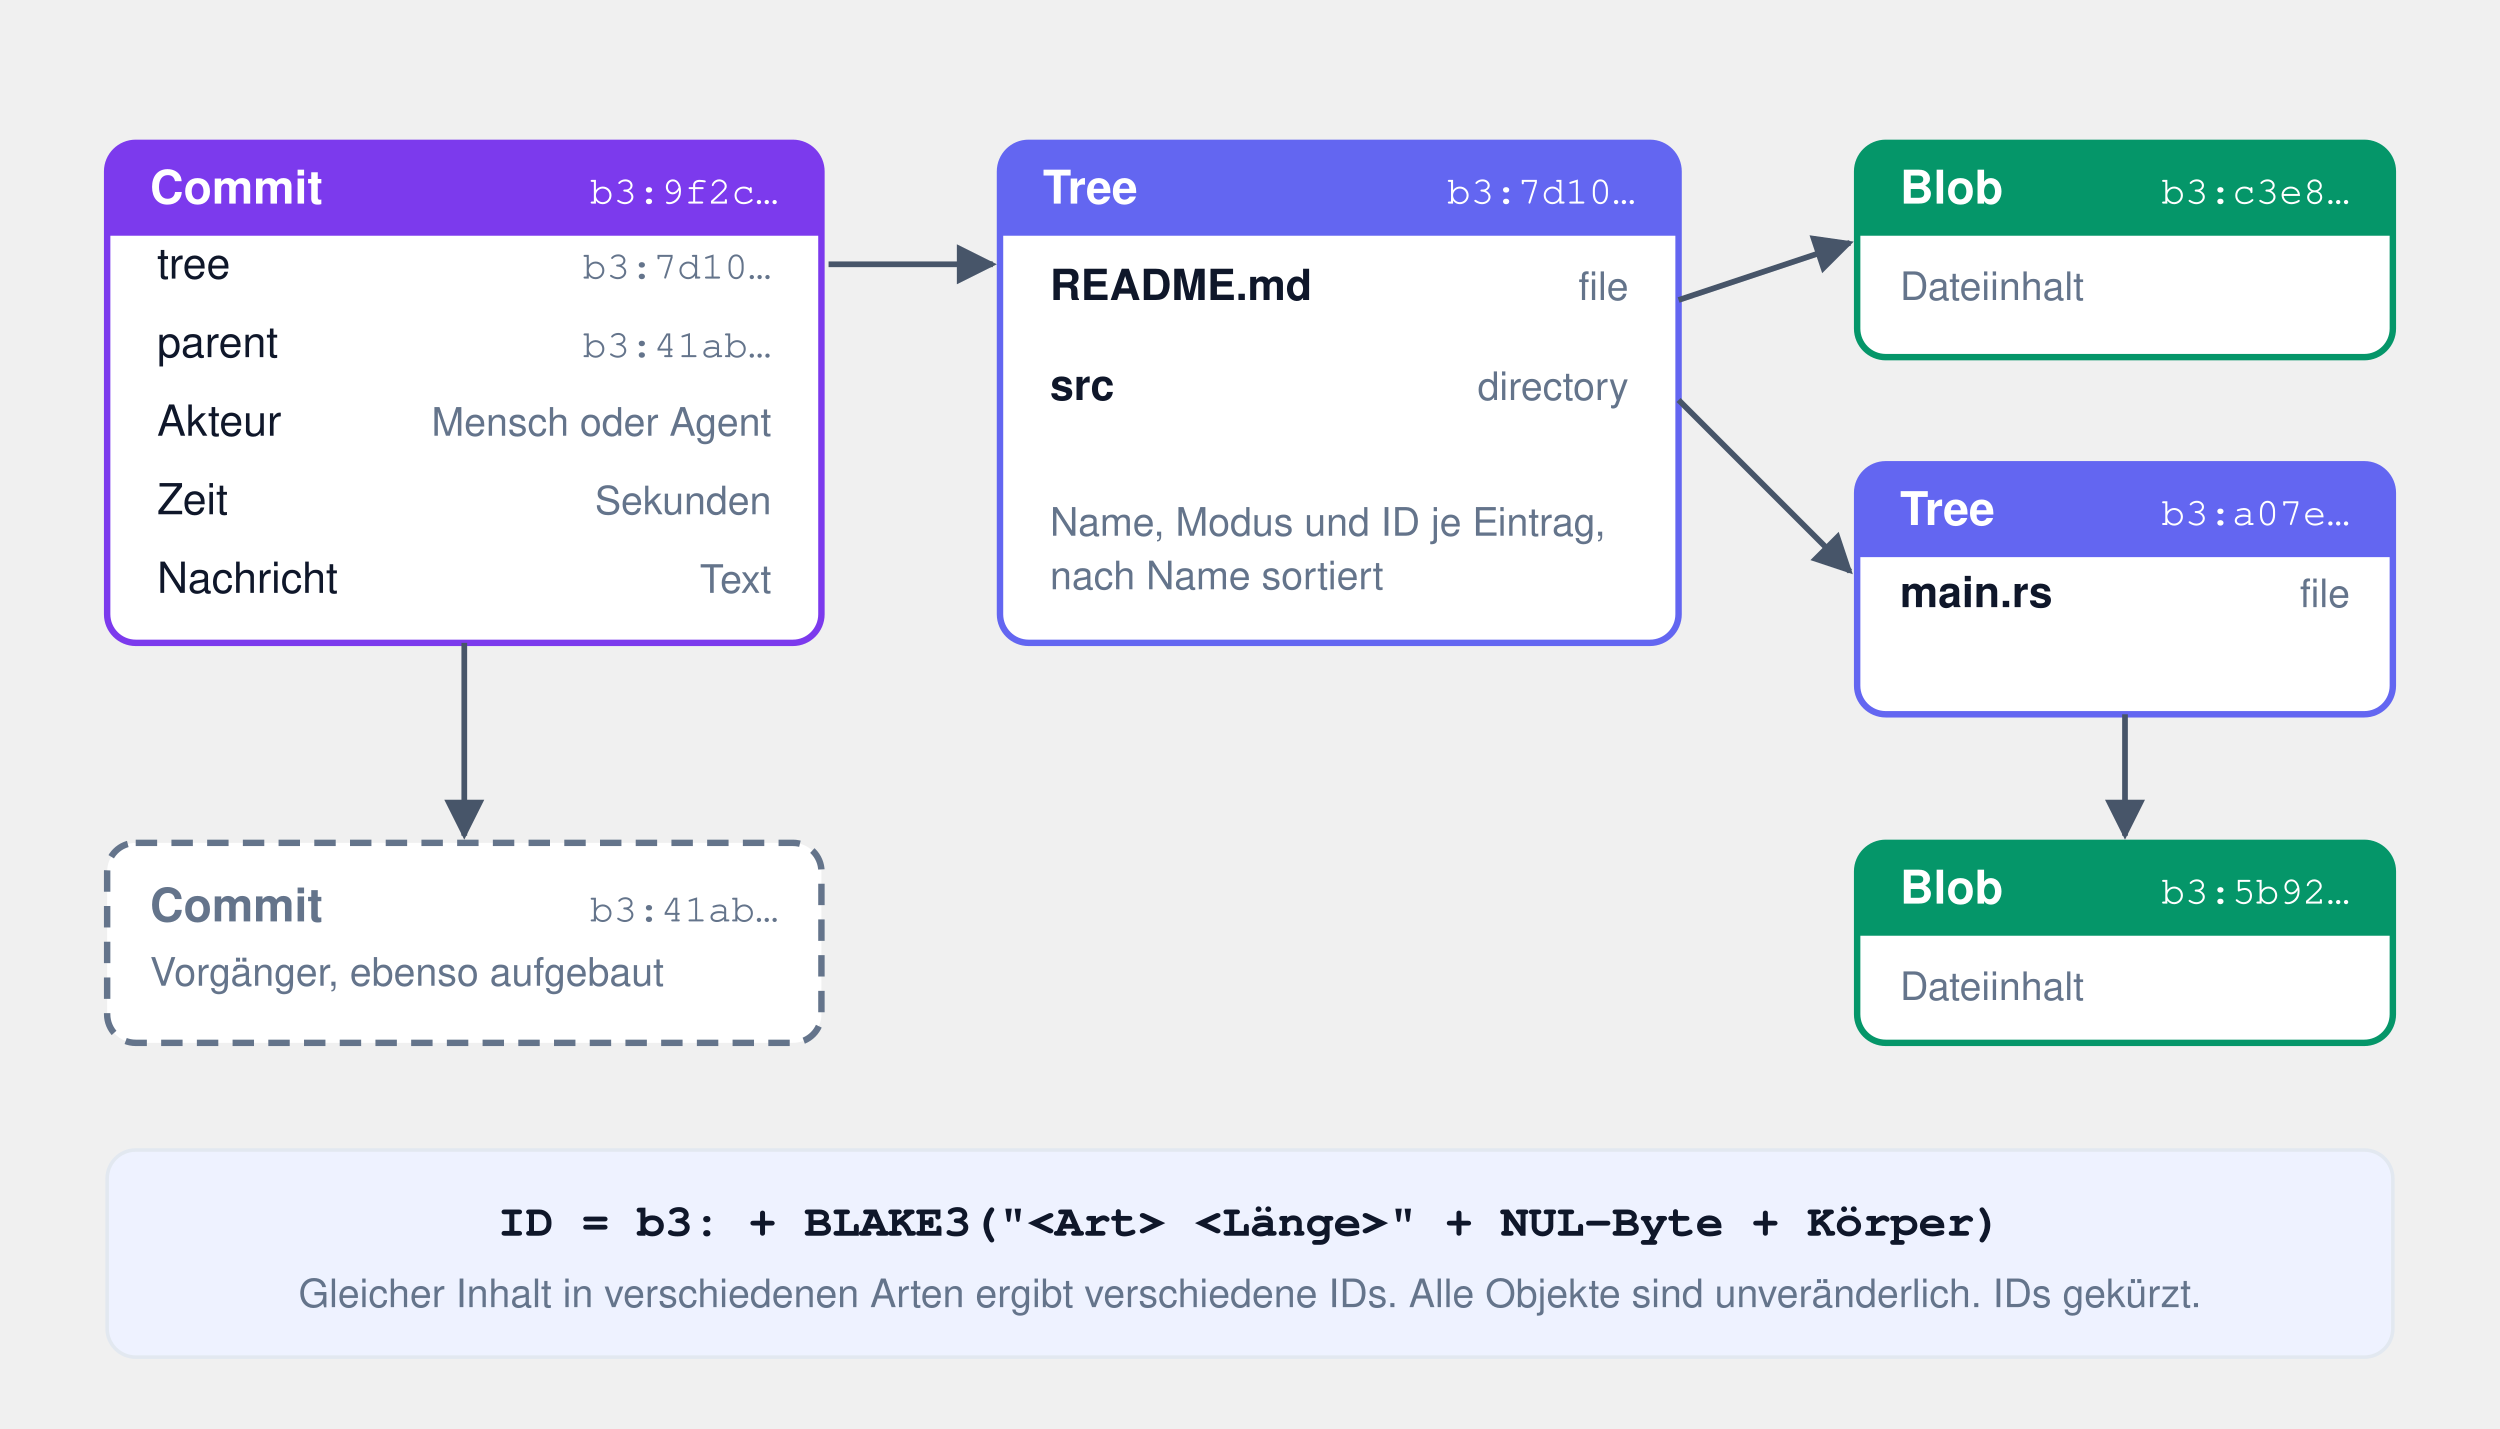
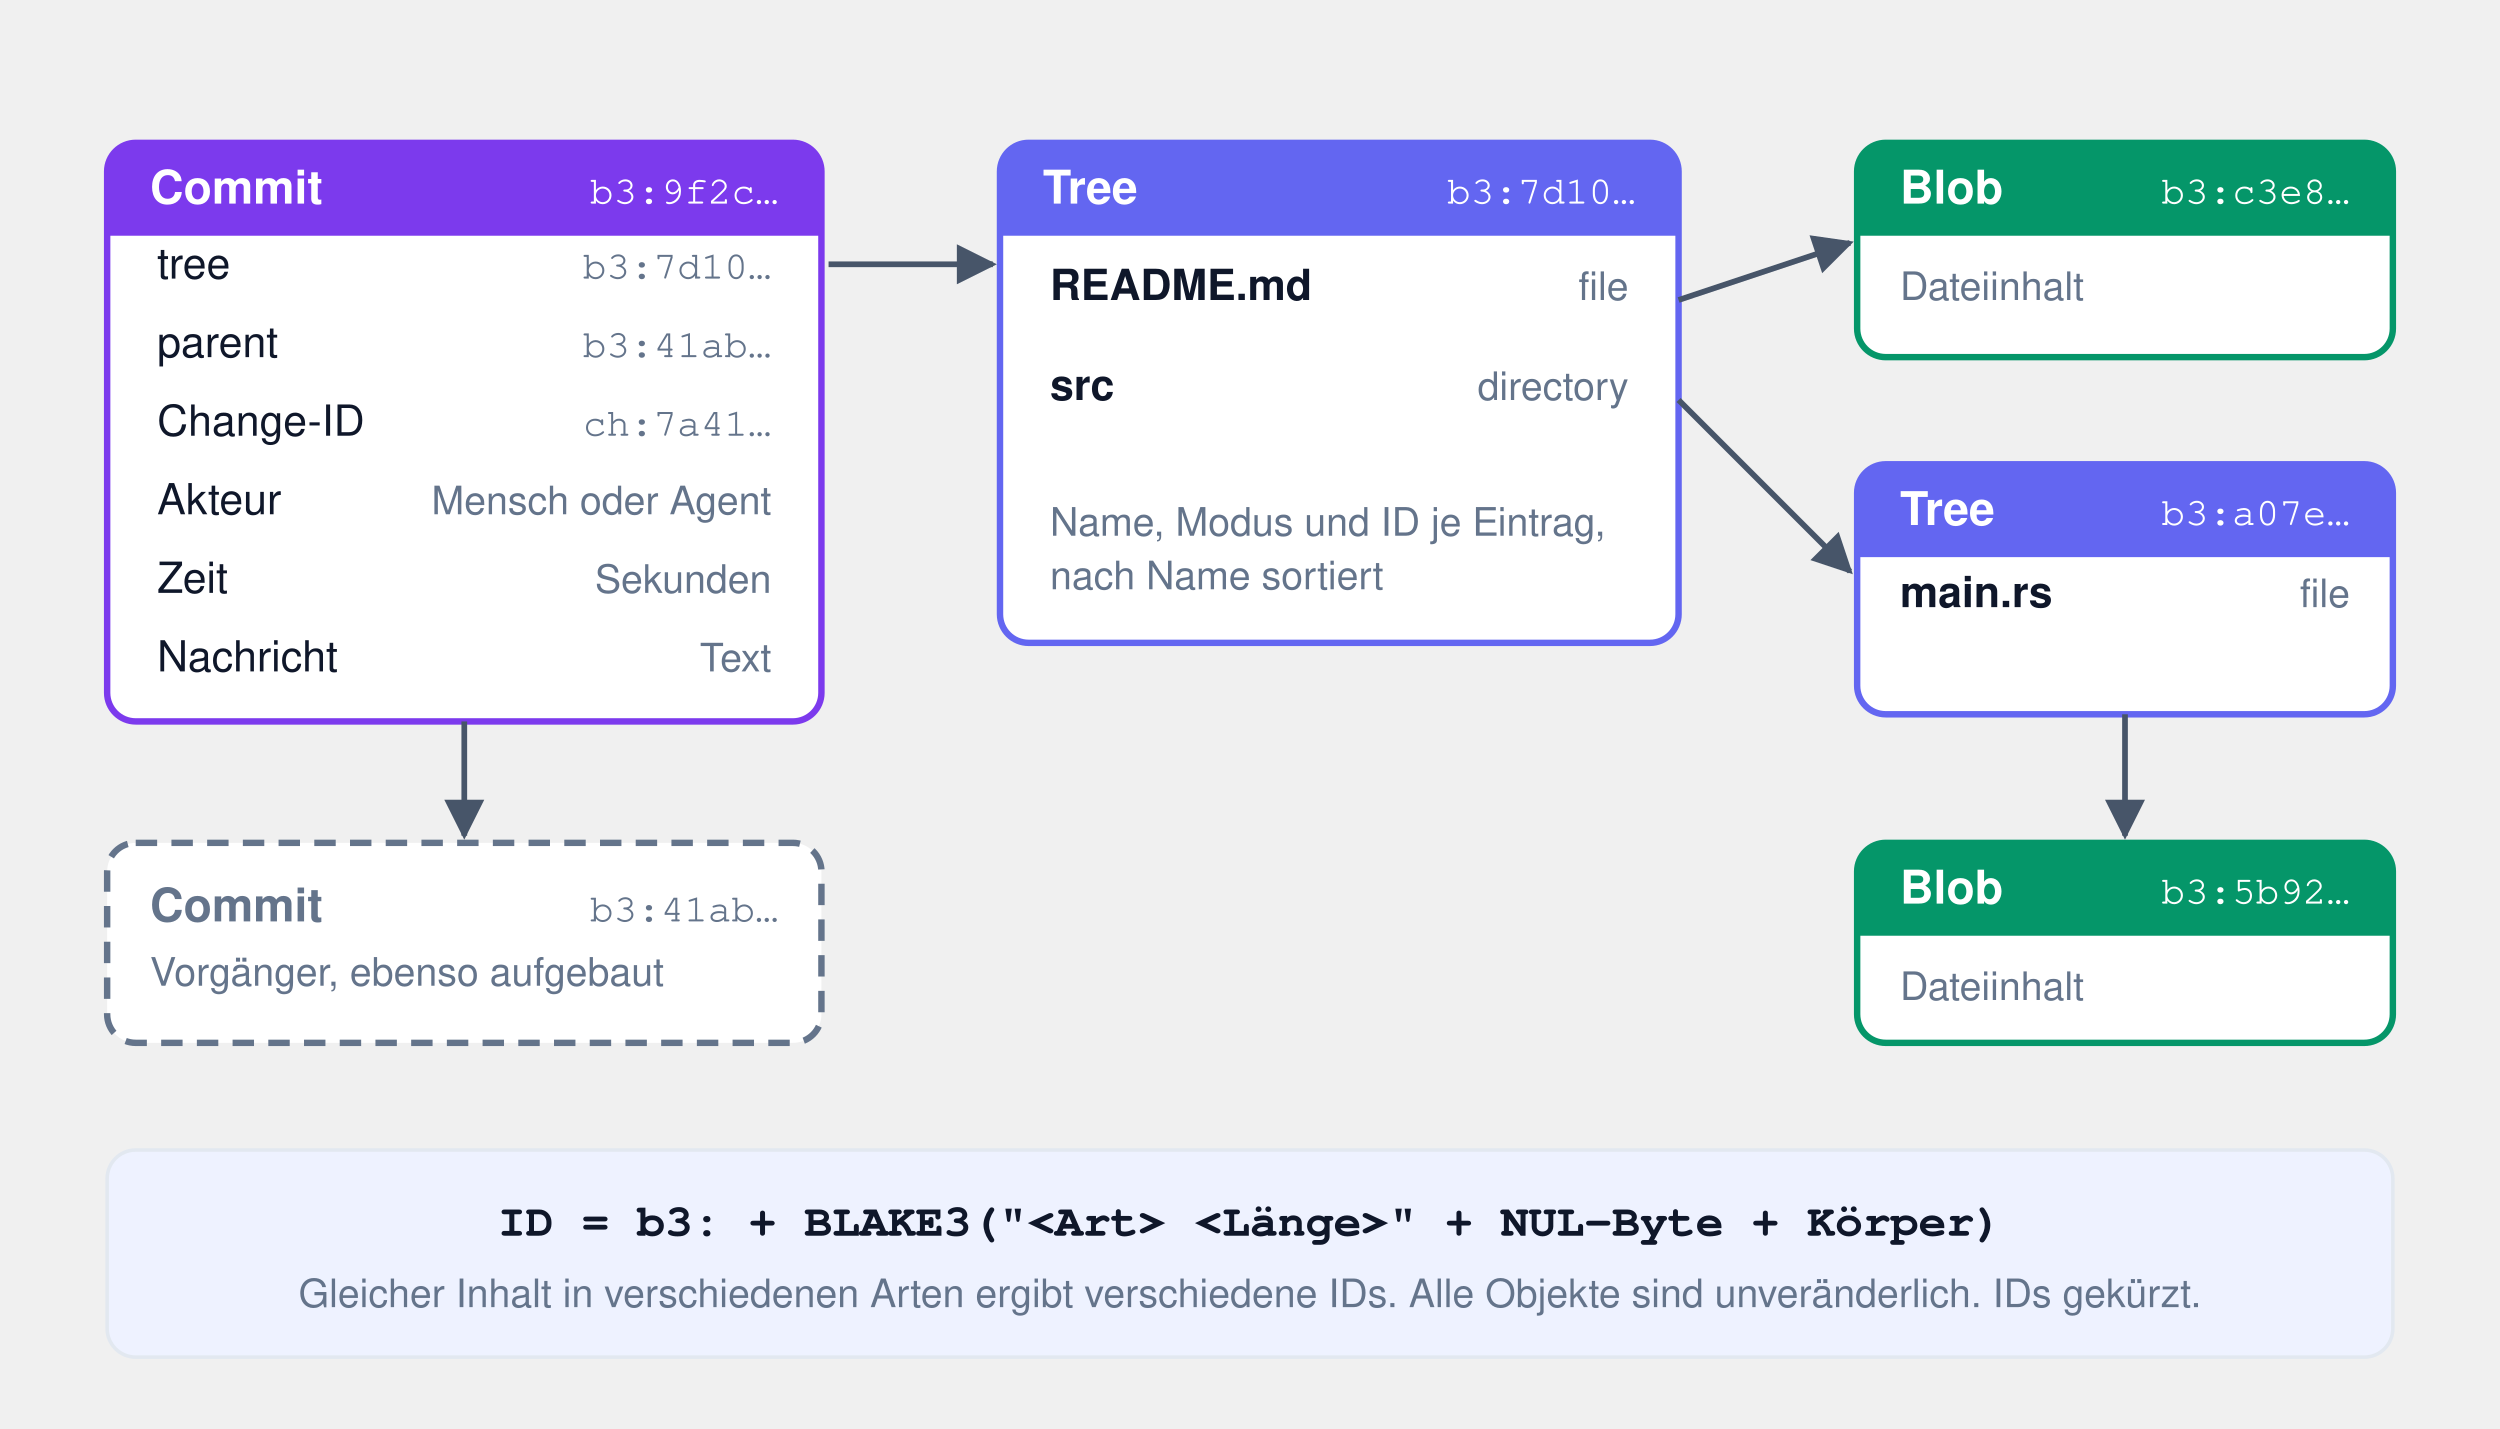
<svg xmlns="http://www.w3.org/2000/svg" viewBox="0 0 700 400" font-family="Helvetica, Arial, sans-serif">
  <defs>
    <marker id="arrow" viewBox="0 0 10 10" refX="9" refY="5" markerWidth="7" markerHeight="7" orient="auto">
      <path d="M0,0 L10,5 L0,10 z" fill="#475569" />
    </marker>
  </defs>
-   <rect x="30" y="40" width="200" height="140" rx="8" fill="#FFFFFF" stroke="#7C3AED" stroke-width="1.8" />
+   <rect x="30" y="40" width="200" height="162" rx="8" fill="#FFFFFF" stroke="#7C3AED" stroke-width="1.8" />
  <path d="M30,66 V48 Q30,40 38,40 H222 Q230,40 230,48 V66 Z" fill="#7C3AED" />
  <text x="42" y="57" font-size="13" font-weight="bold" fill="#FFFFFF">Commit</text>
  <text x="218" y="57" font-size="11" font-family="Courier, monospace" fill="#FFFFFF" text-anchor="end">b3:9f2c…</text>
  <text x="44" y="78" font-size="12" fill="#0F172A" text-anchor="start" font-weight="normal">tree</text>
  <text x="216" y="78" font-size="11" fill="#64748B" text-anchor="end" font-weight="normal" font-family="Courier, monospace">b3:7d10…</text>
  <text x="44" y="100" font-size="12" fill="#0F172A" text-anchor="start" font-weight="normal">parent</text>
  <text x="216" y="100" font-size="11" fill="#64748B" text-anchor="end" font-weight="normal" font-family="Courier, monospace">b3:41ab…</text>
-   <text x="44" y="122" font-size="12" fill="#0F172A" text-anchor="start" font-weight="normal">Akteur</text>
-   <text x="216" y="122" font-size="11" fill="#64748B" text-anchor="end" font-weight="normal">Mensch oder Agent</text>
-   <text x="44" y="144" font-size="12" fill="#0F172A" text-anchor="start" font-weight="normal">Zeit</text>
-   <text x="216" y="144" font-size="11" fill="#64748B" text-anchor="end" font-weight="normal">Sekunden</text>
-   <text x="44" y="166" font-size="12" fill="#0F172A" text-anchor="start" font-weight="normal">Nachricht</text>
-   <text x="216" y="166" font-size="11" fill="#64748B" text-anchor="end" font-weight="normal">Text</text>
+   <text x="44" y="122" font-size="12" fill="#0F172A" text-anchor="start" font-weight="normal">Change-ID</text>
+   <text x="216" y="122" font-size="11" fill="#64748B" text-anchor="end" font-weight="normal" font-family="Courier, monospace">ch:7a41…</text>
+   <text x="44" y="144" font-size="12" fill="#0F172A" text-anchor="start" font-weight="normal">Akteur</text>
+   <text x="216" y="144" font-size="11" fill="#64748B" text-anchor="end" font-weight="normal">Mensch oder Agent</text>
+   <text x="44" y="166" font-size="12" fill="#0F172A" text-anchor="start" font-weight="normal">Zeit</text>
+   <text x="216" y="166" font-size="11" fill="#64748B" text-anchor="end" font-weight="normal">Sekunden</text>
+   <text x="44" y="188" font-size="12" fill="#0F172A" text-anchor="start" font-weight="normal">Nachricht</text>
+   <text x="216" y="188" font-size="11" fill="#64748B" text-anchor="end" font-weight="normal">Text</text>
  <rect x="30" y="236" width="200" height="56" rx="8" fill="#FFFFFF" stroke="#64748B" stroke-width="1.8" stroke-dasharray="6 4" />
  <text x="42" y="258" font-size="13" font-weight="bold" fill="#64748B">Commit</text>
  <text x="218" y="258" font-size="11" font-family="Courier, monospace" fill="#64748B" text-anchor="end">b3:41ab…</text>
  <text x="42" y="276" font-size="11" fill="#64748B" text-anchor="start" font-weight="normal">Vorgänger, ebenso aufgebaut</text>
  <rect x="280" y="40" width="190" height="140" rx="8" fill="#FFFFFF" stroke="#6366F1" stroke-width="1.8" />
  <path d="M280,66 V48 Q280,40 288,40 H462 Q470,40 470,48 V66 Z" fill="#6366F1" />
  <text x="292" y="57" font-size="13" font-weight="bold" fill="#FFFFFF">Tree</text>
  <text x="458" y="57" font-size="11" font-family="Courier, monospace" fill="#FFFFFF" text-anchor="end">b3:7d10…</text>
  <text x="294" y="84" font-size="12" fill="#0F172A" text-anchor="start" font-weight="bold">README.md</text>
  <text x="456" y="84" font-size="11" fill="#64748B" text-anchor="end" font-weight="normal">file</text>
  <text x="294" y="112" font-size="12" fill="#0F172A" text-anchor="start" font-weight="bold">src</text>
  <text x="456" y="112" font-size="11" fill="#64748B" text-anchor="end" font-weight="normal">directory</text>
  <text x="294" y="150" font-size="11" fill="#64748B" text-anchor="start" font-weight="normal">Name, Modus und ID je Eintrag,</text>
  <text x="294" y="165" font-size="11" fill="#64748B" text-anchor="start" font-weight="normal">nach Name sortiert</text>
  <rect x="520" y="40" width="150" height="60" rx="8" fill="#FFFFFF" stroke="#059669" stroke-width="1.8" />
  <path d="M520,66 V48 Q520,40 528,40 H662 Q670,40 670,48 V66 Z" fill="#059669" />
  <text x="532" y="57" font-size="13" font-weight="bold" fill="#FFFFFF">Blob</text>
  <text x="658" y="57" font-size="11" font-family="Courier, monospace" fill="#FFFFFF" text-anchor="end">b3:c3e8…</text>
  <text x="532" y="84" font-size="11" fill="#64748B" text-anchor="start" font-weight="normal">Dateiinhalt</text>
  <rect x="520" y="130" width="150" height="70" rx="8" fill="#FFFFFF" stroke="#6366F1" stroke-width="1.8" />
  <path d="M520,156 V138 Q520,130 528,130 H662 Q670,130 670,138 V156 Z" fill="#6366F1" />
  <text x="532" y="147" font-size="13" font-weight="bold" fill="#FFFFFF">Tree</text>
  <text x="658" y="147" font-size="11" font-family="Courier, monospace" fill="#FFFFFF" text-anchor="end">b3:a07e…</text>
  <text x="532" y="170" font-size="12" fill="#0F172A" text-anchor="start" font-weight="bold">main.rs</text>
  <text x="658" y="170" font-size="11" fill="#64748B" text-anchor="end" font-weight="normal">file</text>
  <text x="532" y="189" font-size="11" fill="#64748B" text-anchor="start" font-weight="normal" />
  <rect x="520" y="236" width="150" height="56" rx="8" fill="#FFFFFF" stroke="#059669" stroke-width="1.8" />
  <path d="M520,262 V244 Q520,236 528,236 H662 Q670,236 670,244 V262 Z" fill="#059669" />
  <text x="532" y="253" font-size="13" font-weight="bold" fill="#FFFFFF">Blob</text>
  <text x="658" y="253" font-size="11" font-family="Courier, monospace" fill="#FFFFFF" text-anchor="end">b3:5b92…</text>
  <text x="532" y="280" font-size="11" fill="#64748B" text-anchor="start" font-weight="normal">Dateiinhalt</text>
  <path d="M232,74 H278" stroke="#475569" stroke-width="1.6" marker-end="url(#arrow)" fill="none" />
-   <path d="M130,180 V234" stroke="#475569" stroke-width="1.6" marker-end="url(#arrow)" fill="none" />
+   <path d="M130,202 V234" stroke="#475569" stroke-width="1.6" marker-end="url(#arrow)" fill="none" />
  <path d="M470,84 L518,68" stroke="#475569" stroke-width="1.6" marker-end="url(#arrow)" fill="none" />
  <path d="M470,112 L518,160" stroke="#475569" stroke-width="1.6" marker-end="url(#arrow)" fill="none" />
  <path d="M595,200 V234" stroke="#475569" stroke-width="1.6" marker-end="url(#arrow)" fill="none" />
  <rect x="30" y="322" width="640" height="58" rx="8" fill="#EEF2FF" stroke="#E2E8F0" />
  <text x="350" y="346" font-size="13" fill="#0F172A" text-anchor="middle" font-weight="bold" font-family="Courier, monospace">ID = b3: + BLAKE3("&lt;Art&gt; &lt;Länge&gt;" + NUL-Byte + Körper)</text>
  <text x="350" y="366" font-size="11" fill="#64748B" text-anchor="middle" font-weight="normal">Gleicher Inhalt in verschiedenen Arten ergibt verschiedene IDs. Alle Objekte sind unveränderlich. IDs gekürzt.</text>
</svg>
